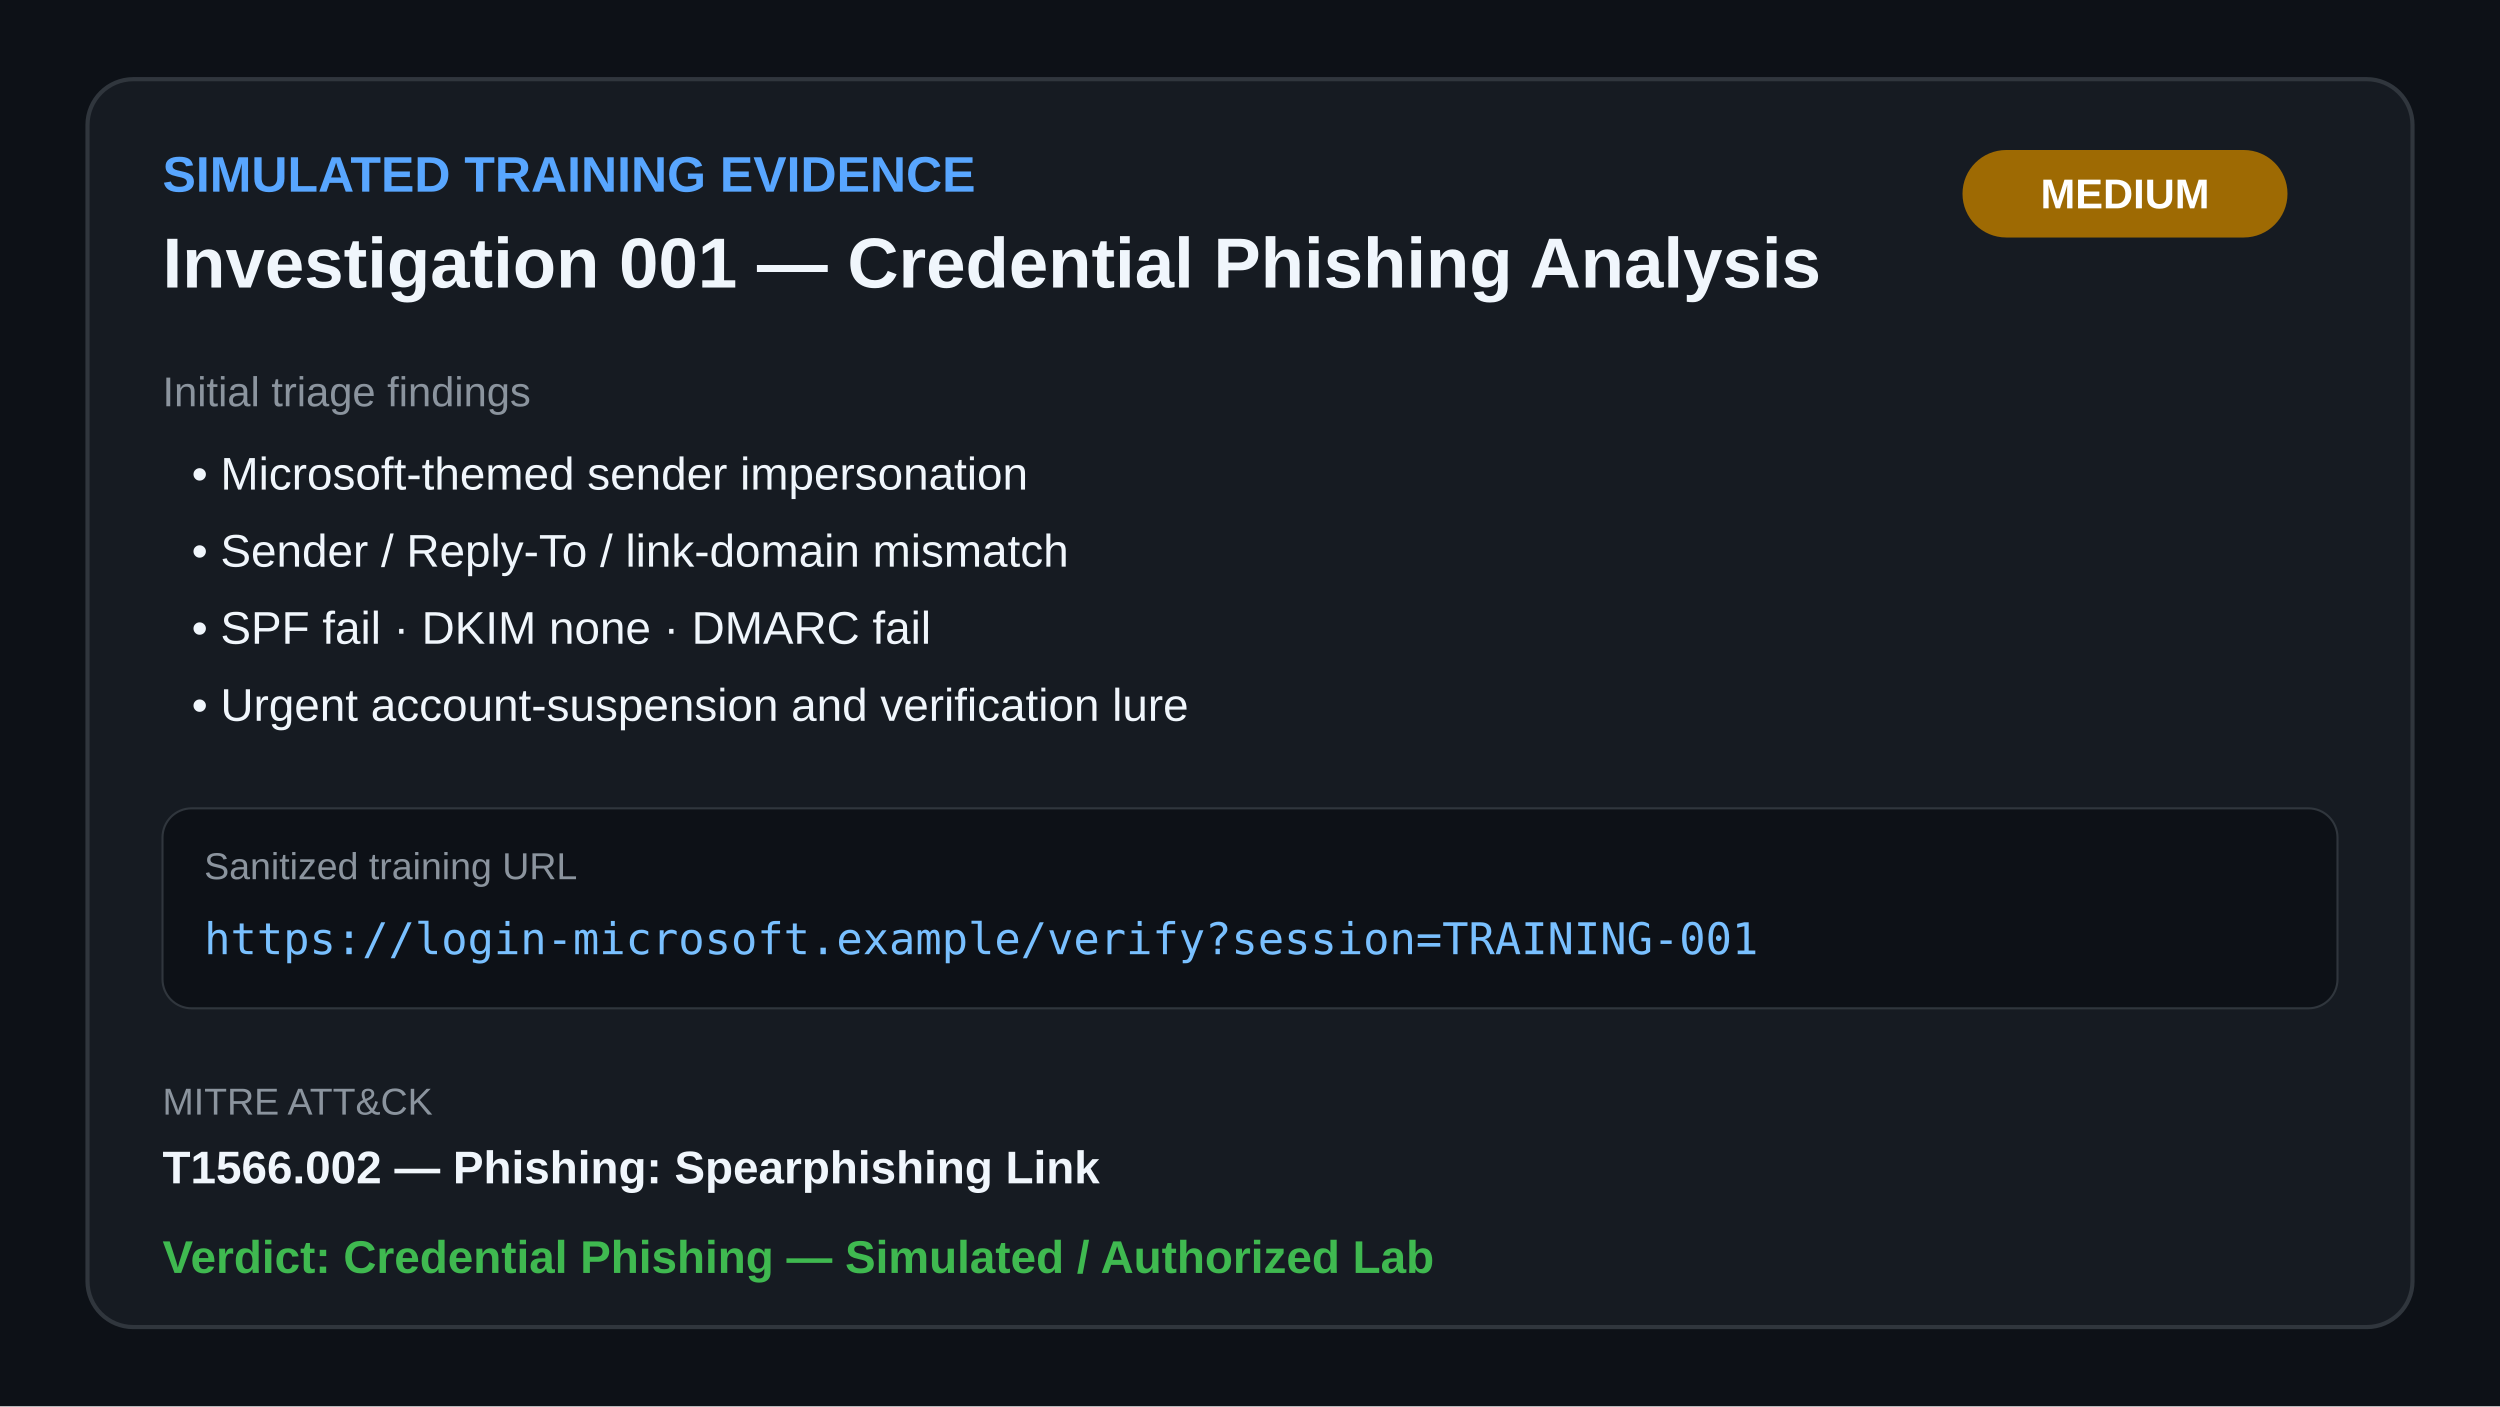
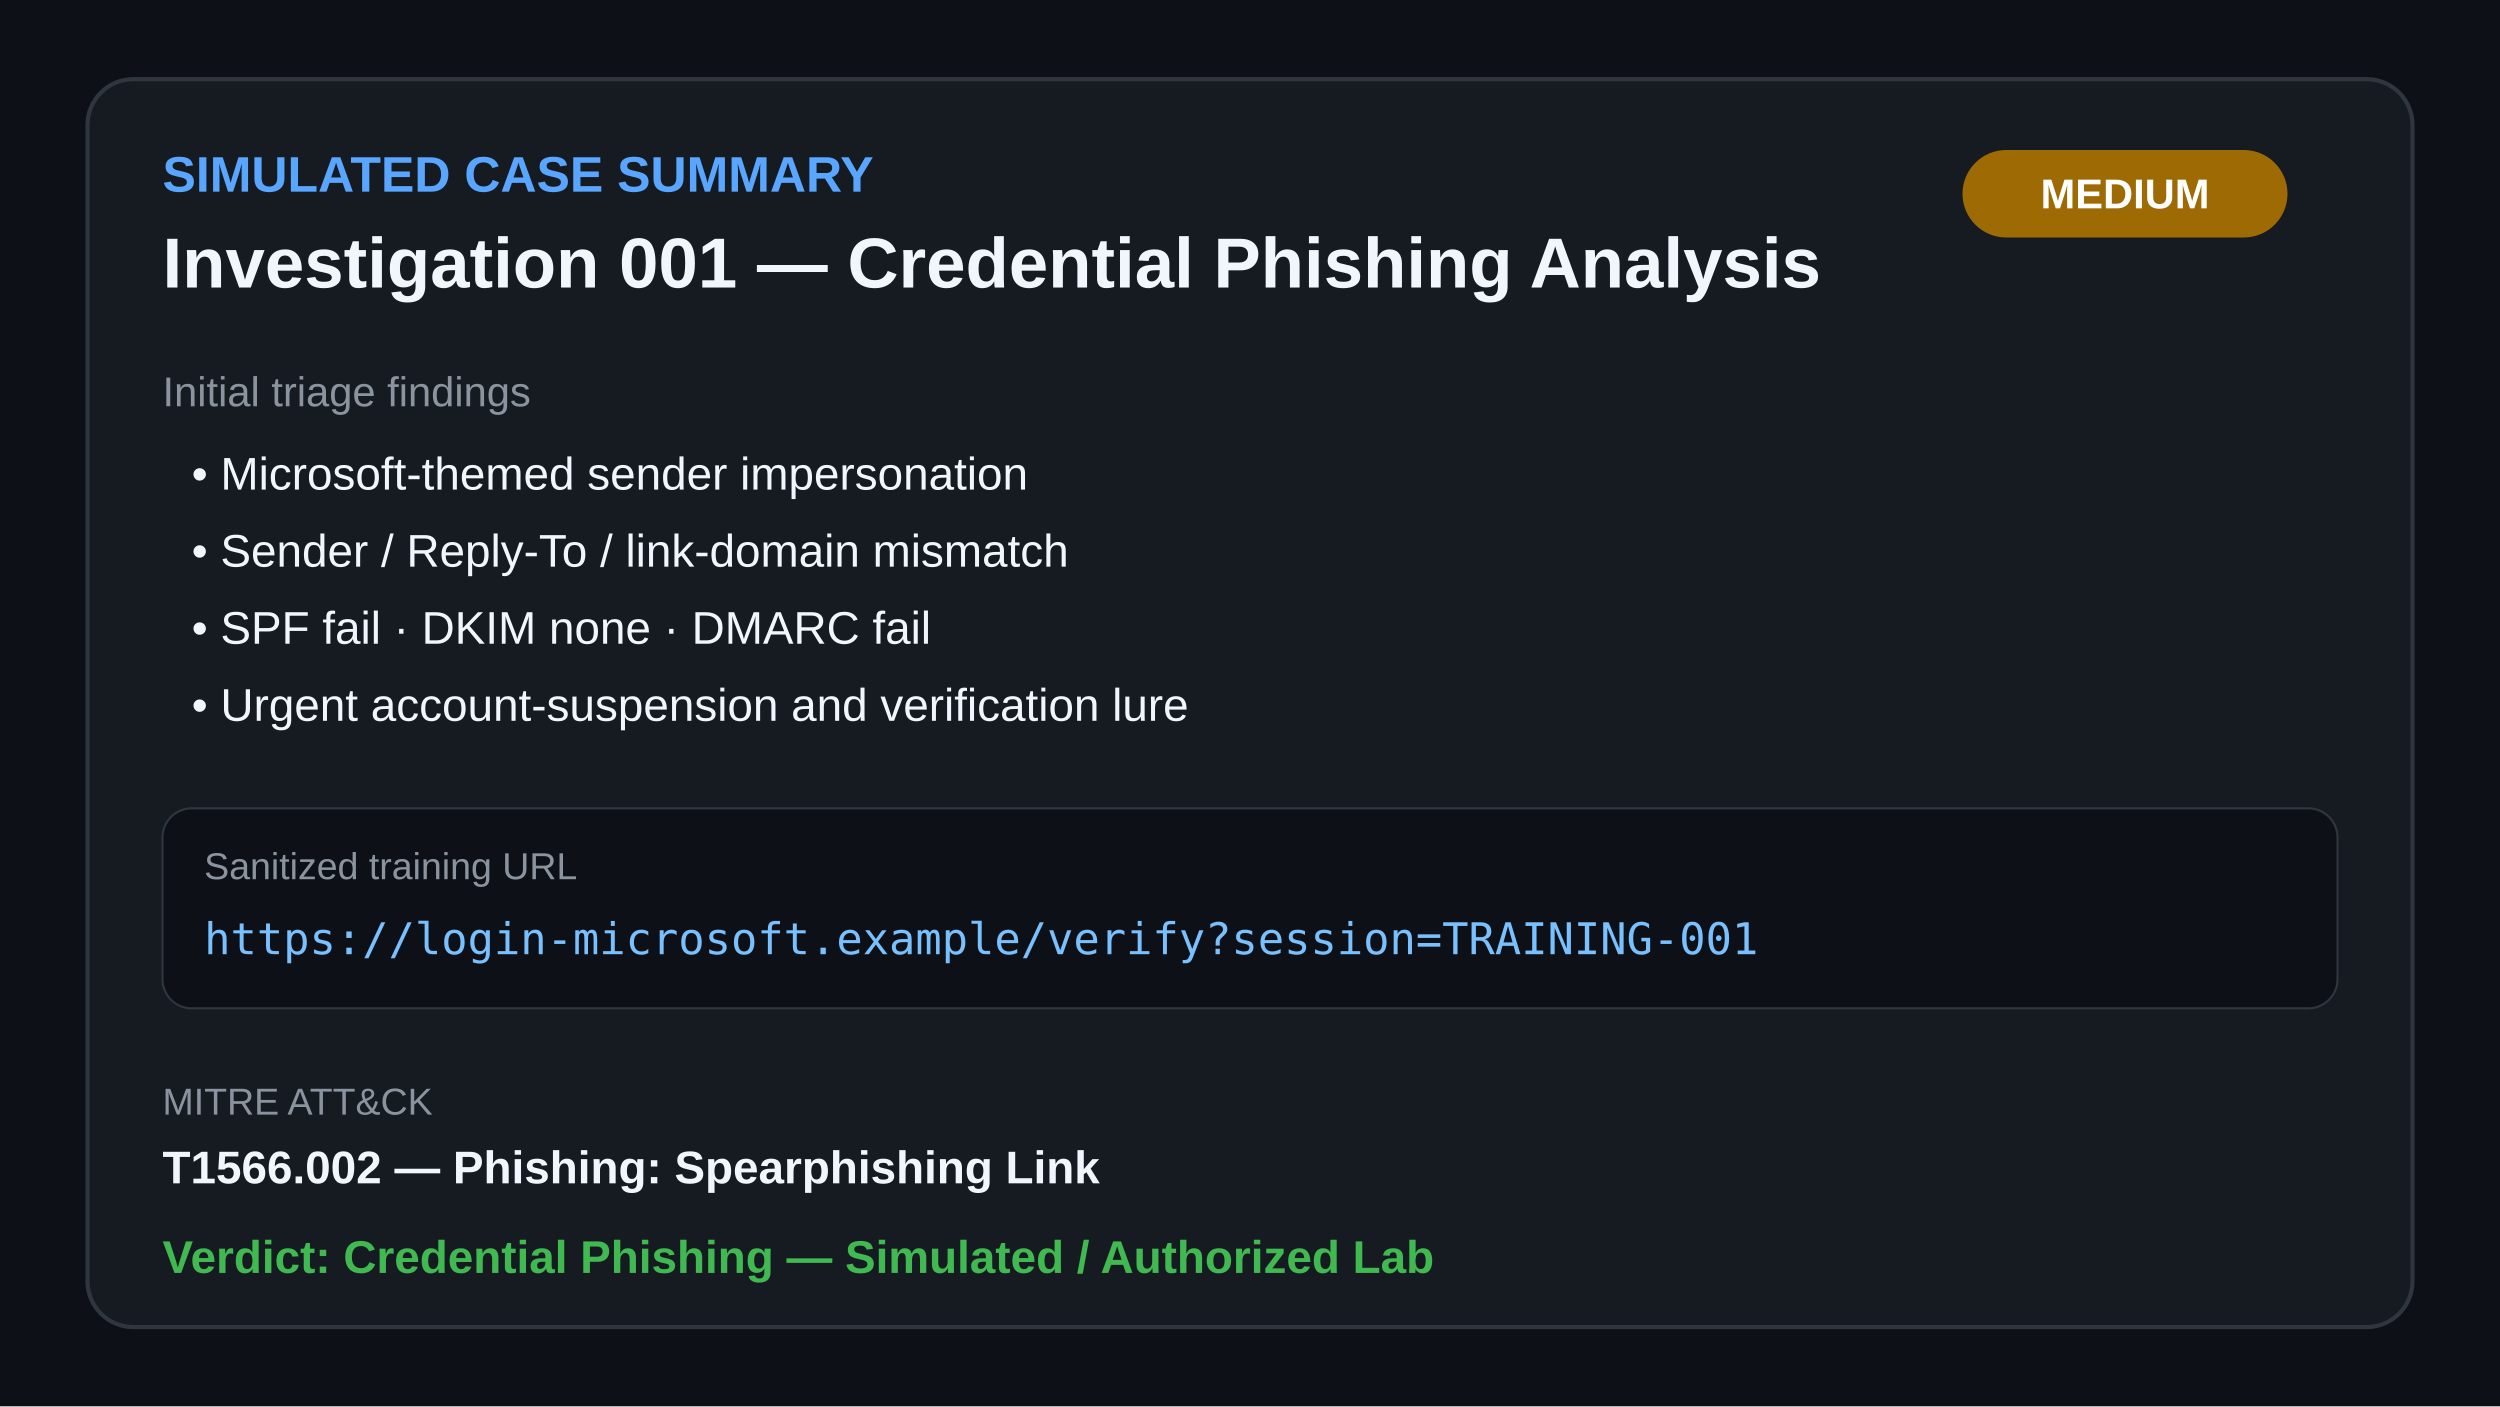
<svg xmlns="http://www.w3.org/2000/svg" width="1200" height="675" viewBox="0 0 1200 675">
  <rect width="1200" height="675" fill="#0d1117" />
  <rect x="42" y="38" width="1116" height="599" rx="22" fill="#161b22" stroke="#30363d" stroke-width="2" />
-   <text x="78" y="92" fill="#58a6ff" font-family="Arial, sans-serif" font-size="24" font-weight="700">SIMULATED TRAINING EVIDENCE</text>
+   <text x="78" y="92" fill="#58a6ff" font-family="Arial, sans-serif" font-size="24" font-weight="700">SIMULATED CASE SUMMARY</text>
  <text x="78" y="138" fill="#f0f6fc" font-family="Arial, sans-serif" font-size="34" font-weight="700">Investigation 001 — Credential Phishing Analysis</text>
  <rect x="942" y="72" width="156" height="42" rx="21" fill="#9e6a03" />
  <text x="1020" y="100" text-anchor="middle" fill="#ffffff" font-family="Arial, sans-serif" font-size="20" font-weight="700">MEDIUM</text>
  <text x="78" y="195" fill="#8b949e" font-family="Arial, sans-serif" font-size="20">Initial triage findings</text>
  <text x="92" y="235" fill="#f0f6fc" font-family="Arial, sans-serif" font-size="22">• Microsoft-themed sender impersonation</text>
  <text x="92" y="272" fill="#f0f6fc" font-family="Arial, sans-serif" font-size="22">• Sender / Reply-To / link-domain mismatch</text>
  <text x="92" y="309" fill="#f0f6fc" font-family="Arial, sans-serif" font-size="22">• SPF fail · DKIM none · DMARC fail</text>
  <text x="92" y="346" fill="#f0f6fc" font-family="Arial, sans-serif" font-size="22">• Urgent account-suspension and verification lure</text>
  <rect x="78" y="388" width="1044" height="96" rx="14" fill="#0d1117" stroke="#30363d" />
  <text x="98" y="422" fill="#8b949e" font-family="Arial, sans-serif" font-size="18">Sanitized training URL</text>
  <text x="98" y="458" fill="#79c0ff" font-family="Consolas, monospace" font-size="21">https://login-microsoft.example/verify?session=TRAINING-001</text>
  <text x="78" y="535" fill="#8b949e" font-family="Arial, sans-serif" font-size="18">MITRE ATT&amp;CK</text>
  <text x="78" y="568" fill="#f0f6fc" font-family="Arial, sans-serif" font-size="22" font-weight="700">T1566.002 — Phishing: Spearphishing Link</text>
  <text x="78" y="611" fill="#3fb950" font-family="Arial, sans-serif" font-size="22" font-weight="700">Verdict: Credential Phishing — Simulated / Authorized Lab</text>
</svg>
